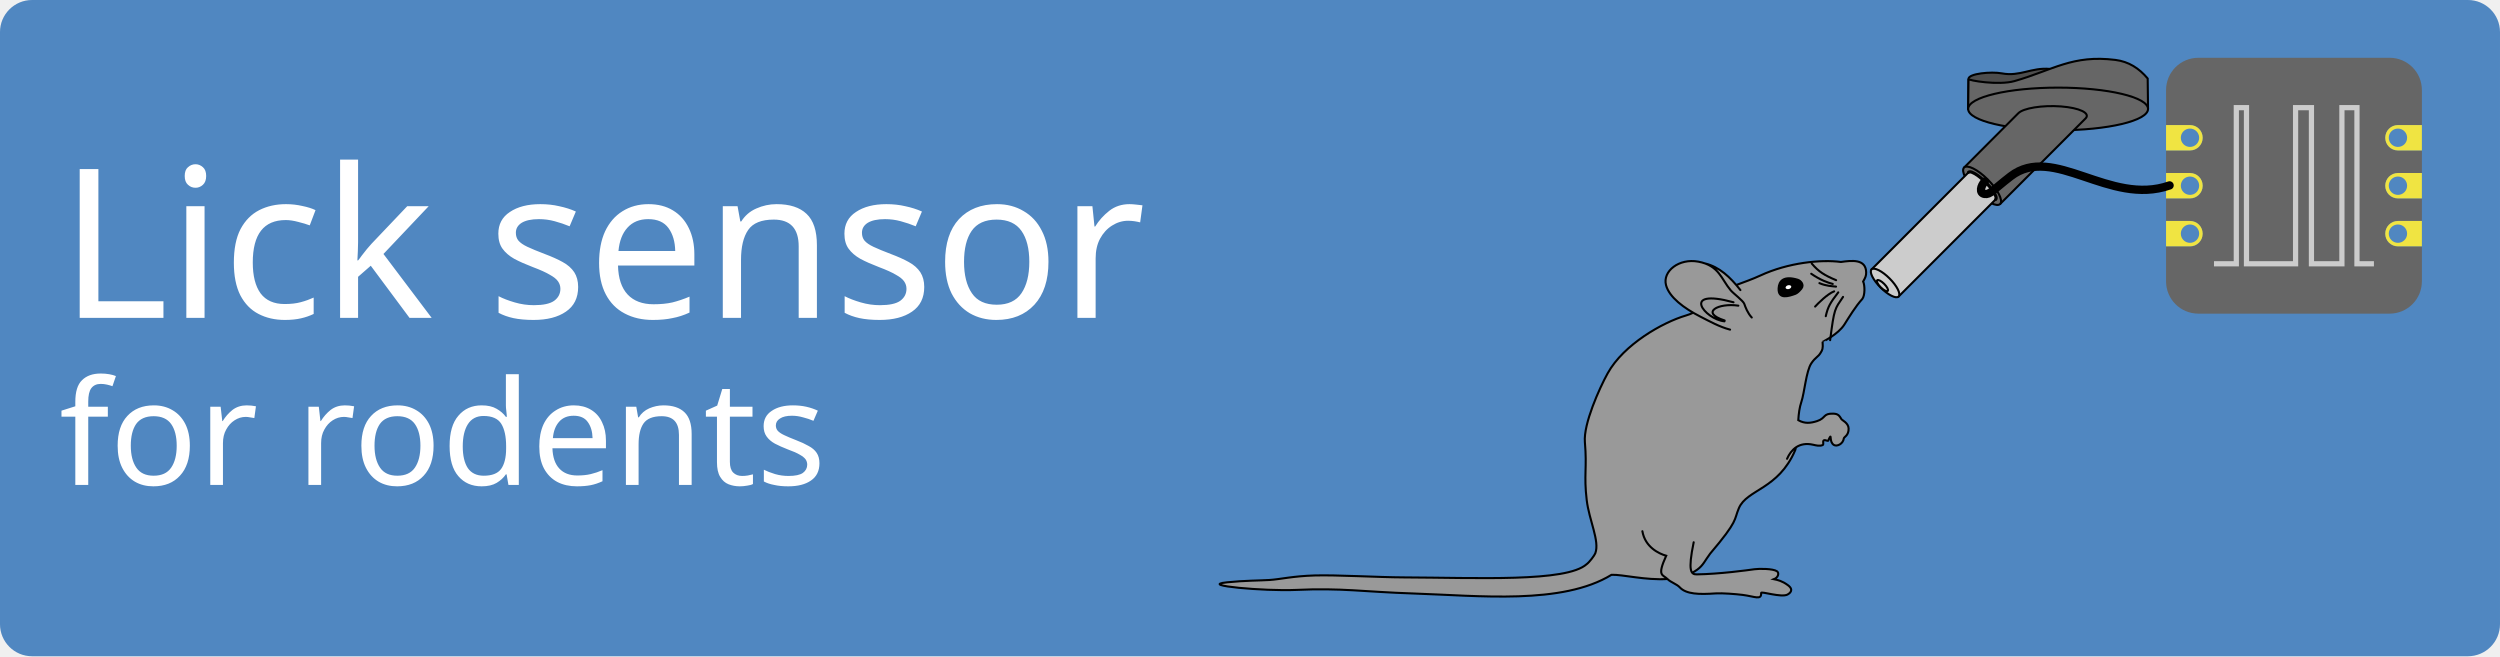
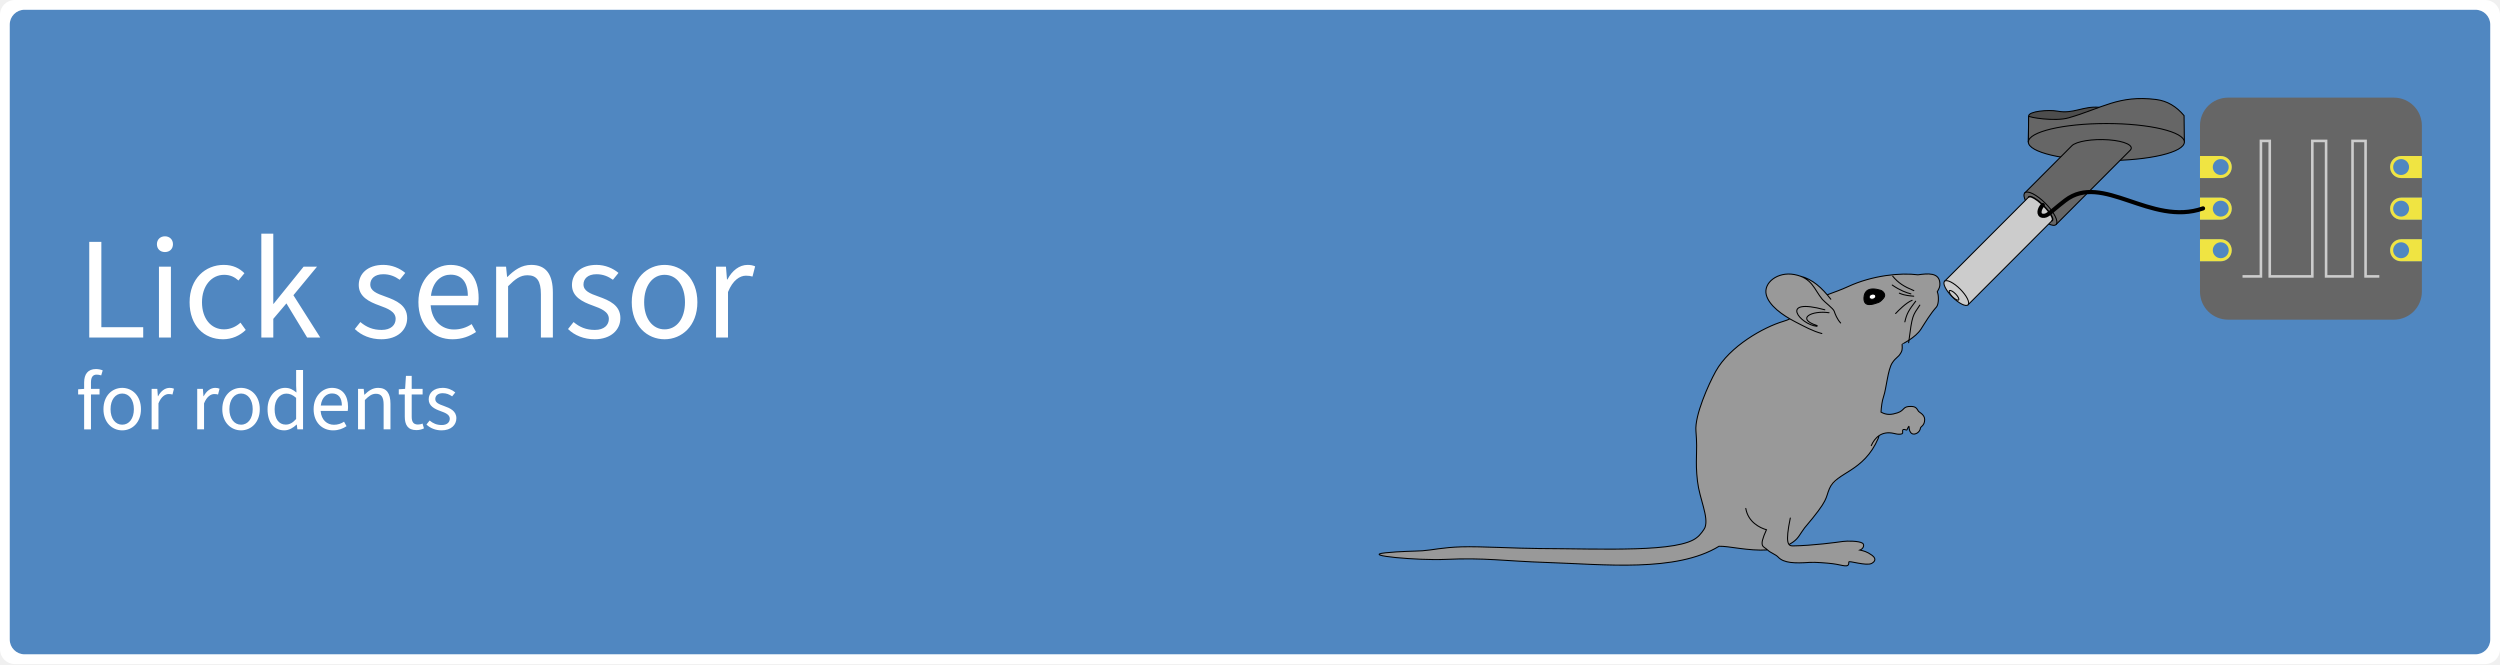
- <svg xmlns="http://www.w3.org/2000/svg" width="169.333mm" height="44.45mm" viewBox="0 0 169.333 44.45" version="1.1" id="svg1" xml:space="preserve">
+ <svg xmlns="http://www.w3.org/2000/svg" width="338.667mm" height="89.958mm" viewBox="0 0 338.667 89.958" version="1.1" id="svg1" xml:space="preserve">
  <defs id="defs1" />
-   <g id="layer1" transform="translate(-29.52345,-22.77406)">
-     <rect style="fill:#5087c1;stroke:none;stroke-width:0.141;stroke-linecap:square" id="rect1" width="169.333" height="44.45" x="29.523" y="22.774" rx="2.173" ry="2.173" />
-     <g id="g189" transform="translate(0,0.8005538)">
-       <text xml:space="preserve" style="font-style:normal;font-variant:normal;font-weight:normal;font-stretch:normal;font-size:14.111px;line-height:1.05;font-family:'Source Sans 3';-inkscape-font-specification:'Source Sans 3, ';text-decoration-color:#000000;letter-spacing:0px;word-spacing:0px;fill:#ffffff;stroke-width:0.265;stroke-linecap:square;stroke-linejoin:round;-inkscape-stroke:none;stop-color:#000000" x="33.545" y="43.503" id="text1">
-         <tspan id="tspan1" style="font-style:normal;font-variant:normal;font-weight:normal;font-stretch:normal;font-size:14.111px;font-family:'Source Sans 3';-inkscape-font-specification:'Source Sans 3, ';fill:#ffffff;stroke-width:0.265" x="33.545" y="43.503">Lick sensor</tspan>
-       </text>
-       <text xml:space="preserve" style="font-style:normal;font-variant:normal;font-weight:normal;font-stretch:normal;font-size:9.878px;line-height:1.05;font-family:'Source Sans 3';-inkscape-font-specification:'Source Sans 3, ';text-decoration-color:#000000;letter-spacing:0px;word-spacing:0px;fill:#ffffff;stroke-width:0.265;stroke-linecap:square;stroke-linejoin:round;-inkscape-stroke:none;stop-color:#000000" x="33.545" y="54.823" id="text68">
-         <tspan id="tspan68" style="font-style:normal;font-variant:normal;font-weight:normal;font-stretch:normal;font-size:9.878px;font-family:'Source Sans 3';-inkscape-font-specification:'Source Sans 3, ';fill:#ffffff;stroke-width:0.265" x="33.545" y="54.823">for rodents</tspan>
-       </text>
+   <g id="layer1" transform="translate(95.67451,89.90422)">
+     <rect style="fill:#ffffff;stroke:none;stroke-width:0.141;stroke-linecap:square" id="rect3" width="338.667" height="89.958" x="-95.675" y="-89.904" rx="2" ry="2" />
+     <rect style="fill:#5087c1;stroke:none;stroke-width:0.141;stroke-linecap:square" id="rect2" width="336.021" height="87.312" x="-94.352" y="-88.581" rx="2" ry="2" />
+     <path d="m -83.584,-44.181 h 7.31 v -1.403 h -5.67 v -11.557 h -1.64 z m 9.443,0 h 1.62 v -9.601 h -1.62 z m 0.81,-11.577 c 0.632,0 1.087,-0.415 1.087,-1.067 0,-0.632 -0.454,-1.067 -1.087,-1.067 -0.632,0 -1.087,0.435 -1.087,1.067 0,0.652 0.454,1.067 1.087,1.067 z m 7.863,11.814 c 1.225,0 2.292,-0.494 3.082,-1.264 l -0.711,-0.988 c -0.573,0.533 -1.363,0.909 -2.232,0.909 -1.778,0 -2.983,-1.482 -2.983,-3.675 0,-2.213 1.284,-3.714 3.003,-3.714 0.83,0 1.442,0.316 1.936,0.77 l 0.81,-0.988 c -0.652,-0.652 -1.541,-1.126 -2.805,-1.126 -2.469,0 -4.623,1.837 -4.623,5.057 0,3.181 1.956,5.018 4.524,5.018 z m 5.196,-0.237 h 1.62 v -2.529 l 1.778,-2.094 2.805,4.623 h 1.778 l -3.635,-5.729 3.2,-3.872 h -1.818 l -4.07,5.038 h -0.04 v -9.502 h -1.62 z m 16.239,0.237 c 2.272,0 3.516,-1.304 3.516,-2.865 0,-1.738 -1.462,-2.39 -2.963,-2.924 -1.185,-0.415 -2.035,-0.77 -2.035,-1.64 0,-0.731 0.553,-1.383 1.758,-1.383 0.869,0 1.561,0.277 2.232,0.751 l 0.751,-0.929 c -0.751,-0.632 -1.798,-1.087 -2.983,-1.087 -2.094,0 -3.319,1.185 -3.319,2.726 0,1.58 1.383,2.272 2.825,2.786 1.087,0.395 2.173,0.81 2.173,1.798 0,0.83 -0.632,1.501 -1.897,1.501 -1.185,0 -2.055,-0.375 -2.884,-1.067 l -0.751,0.948 c 0.889,0.869 2.173,1.383 3.576,1.383 z m 9.404,-8.752 c 1.482,0 2.331,1.008 2.331,2.865 h -4.998 c 0.257,-2.055 1.482,-2.865 2.667,-2.865 z m 0.257,8.752 c 1.304,0 2.331,-0.415 3.181,-0.988 l -0.593,-1.067 c -0.672,0.454 -1.482,0.731 -2.39,0.731 -1.62,0 -3.003,-1.126 -3.161,-3.279 h 6.421 c 0.059,-0.316 0.079,-0.632 0.079,-0.968 0,-2.726 -1.343,-4.504 -3.813,-4.504 -2.213,0 -4.346,1.916 -4.346,5.038 0,3.181 2.035,5.038 4.623,5.038 z m 5.907,-0.237 h 1.62 v -6.954 c 0.968,-0.968 1.64,-1.482 2.627,-1.482 1.264,0 1.818,0.77 1.818,2.568 v 5.867 h 1.62 v -6.085 c 0,-2.45 -0.909,-3.754 -2.924,-3.754 -1.324,0 -2.311,0.711 -3.22,1.62 h -0.059 l -0.138,-1.383 h -1.343 z m 13.315,0.237 c 2.272,0 3.516,-1.304 3.516,-2.865 0,-1.738 -1.462,-2.39 -2.963,-2.924 -1.185,-0.415 -2.035,-0.77 -2.035,-1.64 0,-0.731 0.553,-1.383 1.758,-1.383 0.869,0 1.561,0.277 2.232,0.751 l 0.751,-0.929 c -0.751,-0.632 -1.798,-1.087 -2.983,-1.087 -2.094,0 -3.319,1.185 -3.319,2.726 0,1.58 1.383,2.272 2.825,2.786 1.087,0.395 2.173,0.81 2.173,1.798 0,0.83 -0.632,1.501 -1.897,1.501 -1.185,0 -2.055,-0.375 -2.884,-1.067 l -0.751,0.948 c 0.889,0.869 2.173,1.383 3.576,1.383 z m 9.502,0 c 2.351,0 4.445,-1.837 4.445,-5.018 0,-3.22 -2.094,-5.057 -4.445,-5.057 -2.351,0 -4.445,1.837 -4.445,5.057 0,3.181 2.094,5.018 4.445,5.018 z m 0,-1.343 c -1.64,0 -2.766,-1.482 -2.766,-3.675 0,-2.213 1.126,-3.714 2.766,-3.714 1.659,0 2.766,1.501 2.766,3.714 0,2.193 -1.106,3.675 -2.766,3.675 z m 6.974,1.106 h 1.62 v -6.164 c 0.652,-1.62 1.62,-2.213 2.43,-2.213 0.395,0 0.593,0.04 0.889,0.119 l 0.356,-1.383 c -0.316,-0.138 -0.612,-0.198 -1.027,-0.198 -1.106,0 -2.094,0.77 -2.726,1.976 H 2.807 L 2.669,-53.782 H 1.326 Z" id="text1" style="font-size:19.756px;line-height:1.05;font-family:'Source Sans 3';-inkscape-font-specification:'Source Sans 3, ';letter-spacing:0px;word-spacing:0px;fill:#ffffff;stroke-width:0.265;stroke-linecap:square;stroke-linejoin:round" aria-label="Lick sensor" />
+     <path d="m -84.278,-31.739 h 0.926 v -4.73 h 1.163 v -0.756 h -1.163 v -0.869 c 0,-0.7 0.248,-1.061 0.768,-1.061 0.203,0 0.395,0.034 0.621,0.102 l 0.203,-0.677 c -0.237,-0.102 -0.576,-0.181 -0.914,-0.181 -1.095,0 -1.603,0.7 -1.603,1.818 v 0.869 l -0.813,0.056 v 0.7 h 0.813 z m 5.159,0.135 c 1.343,0 2.54,-1.05 2.54,-2.867 0,-1.84 -1.197,-2.89 -2.54,-2.89 -1.343,0 -2.54,1.05 -2.54,2.89 0,1.818 1.197,2.867 2.54,2.867 z m 0,-0.768 c -0.937,0 -1.58,-0.847 -1.58,-2.1 0,-1.264 0.643,-2.122 1.58,-2.122 0.948,0 1.58,0.858 1.58,2.122 0,1.253 -0.632,2.1 -1.58,2.1 z m 3.985,0.632 h 0.926 v -3.522 c 0.373,-0.926 0.926,-1.264 1.389,-1.264 0.226,0 0.339,0.023 0.508,0.068 l 0.203,-0.79 c -0.181,-0.079 -0.35,-0.113 -0.587,-0.113 -0.632,0 -1.197,0.44 -1.558,1.129 h -0.034 l -0.079,-0.993 h -0.768 z m 6.175,0 h 0.926 v -3.522 c 0.373,-0.926 0.926,-1.264 1.389,-1.264 0.226,0 0.339,0.023 0.508,0.068 l 0.203,-0.79 c -0.181,-0.079 -0.35,-0.113 -0.587,-0.113 -0.632,0 -1.197,0.44 -1.558,1.129 h -0.034 l -0.079,-0.993 h -0.768 z m 5.938,0.135 c 1.343,0 2.54,-1.05 2.54,-2.867 0,-1.84 -1.197,-2.89 -2.54,-2.89 -1.343,0 -2.54,1.05 -2.54,2.89 0,1.818 1.197,2.867 2.54,2.867 z m 0,-0.768 c -0.937,0 -1.58,-0.847 -1.58,-2.1 0,-1.264 0.643,-2.122 1.58,-2.122 0.948,0 1.58,0.858 1.58,2.122 0,1.253 -0.632,2.1 -1.58,2.1 z m 5.859,0.768 c 0.643,0 1.23,-0.361 1.659,-0.779 h 0.034 l 0.079,0.643 h 0.768 v -8.038 h -0.937 v 2.111 l 0.045,0.937 c -0.485,-0.395 -0.903,-0.632 -1.535,-0.632 -1.253,0 -2.382,1.106 -2.382,2.89 0,1.829 0.892,2.867 2.269,2.867 z m 0.203,-0.779 c -0.96,0 -1.513,-0.79 -1.513,-2.1 0,-1.253 0.7,-2.1 1.58,-2.1 0.452,0 0.869,0.158 1.332,0.576 v 2.867 c -0.452,0.508 -0.892,0.756 -1.4,0.756 z m 6.265,-4.222 c 0.847,0 1.332,0.576 1.332,1.637 h -2.856 c 0.147,-1.174 0.847,-1.637 1.524,-1.637 z m 0.147,5.001 c 0.745,0 1.332,-0.237 1.818,-0.564 l -0.339,-0.61 c -0.384,0.26 -0.847,0.418 -1.366,0.418 -0.926,0 -1.716,-0.643 -1.806,-1.874 h 3.669 c 0.034,-0.181 0.045,-0.361 0.045,-0.553 0,-1.558 -0.768,-2.574 -2.179,-2.574 -1.264,0 -2.484,1.095 -2.484,2.879 0,1.818 1.163,2.879 2.642,2.879 z m 3.375,-0.135 h 0.926 v -3.974 c 0.553,-0.553 0.937,-0.847 1.501,-0.847 0.722,0 1.039,0.44 1.039,1.468 v 3.353 h 0.926 v -3.477 c 0,-1.4 -0.519,-2.145 -1.671,-2.145 -0.756,0 -1.321,0.406 -1.84,0.926 h -0.034 l -0.079,-0.79 h -0.768 z m 7.902,0.102 c 0.373,0 0.734,-0.09 1.027,-0.237 l -0.192,-0.655 c -0.214,0.102 -0.429,0.135 -0.621,0.135 -0.632,0 -0.847,-0.384 -0.847,-1.05 v -3.025 h 1.479 v -0.756 h -1.479 v -1.761 h -0.779 l -0.113,1.761 -0.858,0.056 v 0.7 h 0.813 v 3.003 c 0,1.095 0.395,1.829 1.569,1.829 z m 3.409,0.034 c 1.298,0 2.009,-0.745 2.009,-1.637 0,-0.993 -0.835,-1.366 -1.693,-1.671 -0.677,-0.237 -1.163,-0.44 -1.163,-0.937 0,-0.418 0.316,-0.79 1.005,-0.79 0.497,0 0.892,0.158 1.276,0.429 l 0.429,-0.531 c -0.429,-0.361 -1.027,-0.621 -1.705,-0.621 -1.197,0 -1.897,0.677 -1.897,1.558 0,0.903 0.79,1.298 1.614,1.592 0.621,0.226 1.242,0.463 1.242,1.027 0,0.474 -0.361,0.858 -1.084,0.858 -0.677,0 -1.174,-0.214 -1.648,-0.61 l -0.429,0.542 c 0.508,0.497 1.242,0.79 2.043,0.79 z" id="text68" style="font-size:11.289px;line-height:1.05;font-family:'Source Sans 3';-inkscape-font-specification:'Source Sans 3, ';letter-spacing:0px;word-spacing:0px;fill:#ffffff;stroke-width:0.265;stroke-linecap:square;stroke-linejoin:round" aria-label="for rodents" />
+     <g id="g2" transform="matrix(1.734655,0,0,1.735464,-103.36,-122.9933)" style="stroke-width:0.576">
+       <path id="path4345" style="display:inline;fill:#4d4d4d;fill-opacity:1;stroke:#000000;stroke-width:0.081;stroke-linecap:round;stroke-linejoin:miter;stroke-miterlimit:4;stroke-dasharray:none;stroke-dashoffset:0;stroke-opacity:1;stop-color:#000000" d="m 162.833,30.154 0.024,-2.036 c 0,-0.366 1.55,-0.507 2.256,-0.374 1.239,0.233 2.003,-0.413 3.253,-0.302" />
+       <path id="path4320" style="display:inline;vector-effect:none;fill:#666666;fill-opacity:1;stroke:#000000;stroke-width:0.081;stroke-linecap:round;stroke-linejoin:miter;stroke-miterlimit:4;stroke-dasharray:none;stroke-dashoffset:0;stroke-opacity:1;-inkscape-stroke:none;stop-color:#000000" d="m 162.833,30.154 0.024,-2.036 c -0.03,0.111 2.05,0.452 3.114,0.149 2.621,-0.75 3.922,-1.798 6.836,-1.434 0.903,0.115 1.598,0.56 2.186,1.258 l 0.024,2.063" />
+       <ellipse style="display:inline;fill:#666666;fill-opacity:1;fill-rule:evenodd;stroke:#000000;stroke-width:0.081;stroke-linecap:round;stroke-linejoin:miter;stroke-miterlimit:4;stroke-dasharray:none;stroke-dashoffset:0;stroke-opacity:1;stop-color:#000000" id="ellipse4329" cx="-168.925" cy="-30.154" rx="6.092" ry="1.445" transform="scale(-1)" />
+       <path style="display:inline;fill:#666666;fill-rule:evenodd;stroke:#000000;stroke-width:0.081;stroke-linecap:round;stop-color:#000000" d="m 162.551,34.129 3.674,-3.68 c 0.338,-0.352 1.634,-0.56 2.894,-0.466 1.261,0.094 2.009,0.456 1.671,0.807 l -5.786,5.795" id="path1034" />
+       <path style="display:inline;fill:#666666;fill-rule:evenodd;stroke:#000000;stroke-width:0.081;stroke-linecap:round;stop-color:#000000" d="m 162.551,34.129 a 1.736,0.571 45.379 0 1 1.611,0.805 1.736,0.571 45.379 0 1 0.842,1.651 1.736,0.571 45.379 0 1 -1.611,-0.805 1.736,0.571 45.379 0 1 -0.842,-1.651 z" id="path1036" />
+       <path id="path8662" style="display:inline;vector-effect:none;fill:#cccccc;fill-rule:evenodd;stroke:none;stroke-width:0.072;stroke-linecap:round;stop-color:#000000" d="m 156.9,42.246 c -0.507,-0.506 -0.78,-1.054 -0.611,-1.223 l 6.574,-6.58 c 0.085,-0.085 0.338,0.012 0.664,0.253 0.326,0.241 0.676,0.591 0.917,0.917 0.241,0.326 0.338,0.579 0.253,0.664 l -6.576,6.581 c -0.168,0.168 -0.716,-0.105 -1.223,-0.612 z" />
+       <path style="display:inline;fill:#ffffff;fill-rule:evenodd;stroke:#000000;stroke-width:0.081;stroke-linecap:round;stop-color:#000000" d="m 156.289,41.023 6.574,-6.58" id="path1052" />
+       <path style="display:inline;fill:#ffffff;fill-rule:evenodd;stroke:#000000;stroke-width:0.081;stroke-linecap:round;stop-color:#000000" d="m 164.698,36.277 -6.576,6.581" id="path1050" />
+       <path style="display:inline;vector-effect:none;fill:none;fill-opacity:1;fill-rule:evenodd;stroke:#000000;stroke-width:0.124;stroke-linecap:round;stroke-linejoin:miter;stroke-miterlimit:4;stroke-dasharray:none;stroke-dashoffset:0;stroke-opacity:1;-inkscape-stroke:none;stop-color:#000000" id="path2610" d="m -90.771,142.087 a 0.335,1.297 0 0 1 -0.291,-0.648 0.335,1.297 0 0 1 0,-1.297 0.335,1.297 0 0 1 0.291,-0.648" transform="matrix(-0.7072881,0.7069254,0.7072881,0.7069254,0,0)" />
+       <path style="display:inline;fill:#cccccc;fill-rule:evenodd;stroke:#000000;stroke-width:0.081;stroke-linecap:round;stop-color:#000000" d="m 156.289,41.023 a 1.297,0.432 45.059 0 1 1.222,0.612 1.297,0.432 45.059 0 1 0.611,1.224 1.297,0.432 45.059 0 1 -1.222,-0.612 1.297,0.432 45.059 0 1 -0.611,-1.224 z" id="path1038" />
+       <ellipse style="display:inline;fill:#cccccc;fill-opacity:1;fill-rule:evenodd;stroke:#000000;stroke-width:0.081;stroke-linecap:round;stroke-linejoin:miter;stroke-miterlimit:4;stroke-dasharray:none;stroke-dashoffset:0;stroke-opacity:1;stop-color:#000000" id="ellipse1040" cx="-140.885" cy="81.37" rx="0.509" ry="0.165" transform="matrix(-0.7065223,-0.7076908,0.7065223,-0.7076908,0,0)" />
+       <path id="path3825" style="font-variation-settings:normal;display:inline;fill:#999999;fill-opacity:1;stroke:none;stroke-width:0.081;stroke-linecap:round;stroke-linejoin:miter;stroke-miterlimit:4;stroke-dasharray:none;stroke-dashoffset:0;stroke-opacity:1;stop-color:#000000" d="m 154.932,40.451 c 0.522,-0.006 0.978,0.137 0.993,0.765 0.005,0.236 -0.047,0.347 -0.204,0.626 0.119,0.263 0.131,0.942 -0.059,1.184 -0.457,0.502 -0.868,1.187 -1.216,1.734 -0.425,0.669 -1.472,1.164 -1.472,1.17 0.037,0.491 -0.025,0.551 -0.122,0.72 -0.187,0.323 -0.352,0.301 -0.642,0.735 -0.352,0.526 -0.463,1.99 -0.673,2.608 -0.128,0.375 -0.18,0.805 -0.21,1.241 0.444,0.252 0.834,0.203 1.268,0.064 0.616,-0.198 0.393,-0.527 1.094,-0.506 0.346,0.01 0.417,0.133 0.573,0.389 0.031,0.05 0.466,0.244 0.475,0.618 0.012,0.477 -0.313,0.57 -0.326,0.669 -0.048,0.382 -0.468,0.566 -0.667,0.448 -0.325,-0.193 -0.158,-0.734 -0.282,-0.521 -0.131,0.226 -0.076,0.269 -0.175,0.233 -0.444,-0.164 -0.186,0.231 -0.304,0.288 -0.195,0.095 -0.441,0.029 -0.654,-0.019 -0.487,-0.11 -0.867,-0.02 -1.158,0.177 -8e-5,6e-5 9e-5,4.6e-4 0,5.2e-4 -0.016,0.069 -0.034,0.136 -0.055,0.198 -0.811,1.89 -2.108,2.423 -2.993,3.033 l -0.757,0.761 c -0.023,0.042 -0.045,0.086 -0.064,0.132 -0.346,0.808 -0.011,0.803 -1.944,3.075 -0.353,0.469 -0.464,0.79 -0.871,1.084 -0.11,0.079 -0.225,0.149 -0.344,0.212 0.074,0.091 0.18,0.111 0.3,0.11 1.571,-0.024 3.432,-0.28 3.918,-0.349 0.307,-0.044 1.251,-0.048 1.522,0.136 0.17,0.115 0.084,0.432 -0.203,0.538 0.278,0.059 0.552,0.118 0.943,0.404 0.456,0.334 0.099,0.572 -0.024,0.637 -0.422,0.222 -1.797,-0.241 -1.788,-0.109 0.036,0.516 -0.438,0.236 -1.249,0.133 -0.435,-0.055 -1.391,-0.132 -1.824,-0.102 -1.121,0.078 -2.003,0.062 -2.445,-0.419 -0.189,-0.206 -0.622,-0.35 -0.815,-0.545 -0.004,-0.004 -0.007,-0.007 -0.011,-0.011 l -5.2e-4,5.2e-4 c -1.481,0.098 -3.054,-0.314 -3.791,-0.285 -3.355,2.052 -8.985,1.411 -13.404,1.268 -3.453,-0.112 -4.821,-0.388 -7.989,-0.242 -2.045,0.095 -6.674,-0.305 -4.651,-0.516 1.188,-0.124 2.237,-0.116 2.886,-0.158 0.724,-0.047 1.567,-0.262 3.051,-0.306 1.484,-0.044 4.295,0.125 6.039,0.131 4.982,0.019 11.001,0.332 12.375,-0.889 0.197,-0.139 0.541,-0.604 0.594,-0.746 0.307,-0.825 -0.42,-2.223 -0.583,-3.607 -0.202,-1.713 0.03,-2.146 -0.123,-3.922 -0.106,-1.228 0.991,-3.665 1.542,-4.66 1.09,-1.968 3.739,-3.454 5.295,-3.914 0.202,-0.06 0.366,-0.124 0.5,-0.191 -0.901,-0.522 -1.654,-1.165 -1.84,-1.863 -0.253,-0.948 0.886,-1.839 2.184,-1.596 0.169,0.032 0.319,0.072 0.455,0.121 0.842,0.206 1.505,0.745 2.116,1.461 0.546,-0.204 1.1,-0.394 1.63,-0.641 1.895,-0.88 4.124,-1.099 5.461,-0.92 0.229,-0.032 0.48,-0.065 0.717,-0.068 z" />
+       <path id="path3452" style="font-variation-settings:normal;display:inline;fill:none;fill-opacity:1;stroke:#000000;stroke-width:0.081;stroke-linecap:round;stroke-linejoin:miter;stroke-miterlimit:4;stroke-dasharray:none;stroke-dashoffset:0;stroke-opacity:1;stop-color:#000000" d="m 140.767,58.755 c 0.183,1.071 1.108,1.519 1.612,1.662 -0.643,1.42 -0.233,1.252 0.098,1.587 0.192,0.196 0.625,0.34 0.815,0.545 0.442,0.481 1.324,0.496 2.445,0.418 0.432,-0.03 1.388,0.047 1.824,0.102 0.811,0.103 1.285,0.382 1.249,-0.133 -0.009,-0.132 1.367,0.331 1.788,0.109 0.123,-0.065 0.48,-0.302 0.024,-0.636 -0.391,-0.286 -0.665,-0.345 -0.942,-0.404 0.287,-0.107 0.373,-0.423 0.203,-0.538 -0.271,-0.184 -1.215,-0.18 -1.522,-0.137 -0.486,0.069 -2.347,0.325 -3.918,0.349 -0.379,0.006 -0.608,-0.207 -0.201,-2.175 m 6.324,-5.654 c 0.275,-0.627 0.815,-1.167 1.763,-0.953 0.213,0.048 0.46,0.114 0.655,0.019 0.118,-0.058 -0.141,-0.453 0.303,-0.289 0.098,0.036 0.044,-0.007 0.175,-0.233 0.124,-0.213 -0.043,0.328 0.282,0.521 0.199,0.119 0.619,-0.066 0.667,-0.448 0.013,-0.099 0.337,-0.191 0.325,-0.669 -0.009,-0.374 -0.445,-0.567 -0.475,-0.617 -0.156,-0.255 -0.227,-0.379 -0.573,-0.389 -0.701,-0.021 -0.478,0.308 -1.094,0.506 -0.433,0.139 -0.825,0.188 -1.268,-0.064 0.029,-0.436 0.082,-0.866 0.21,-1.241 0.211,-0.618 0.322,-2.082 0.673,-2.608 0.29,-0.434 0.455,-0.411 0.642,-0.734 0.098,-0.169 0.16,-0.229 0.123,-0.721 -4.2e-4,-0.005 1.046,-0.5 1.472,-1.17 0.348,-0.548 0.759,-1.233 1.216,-1.735 0.19,-0.242 0.179,-0.921 0.059,-1.184 0.157,-0.279 0.209,-0.39 0.204,-0.626 -0.021,-0.914 -0.977,-0.8 -1.71,-0.697 -1.337,-0.179 -3.566,0.04 -5.461,0.92 -0.531,0.246 -1.085,0.437 -1.63,0.641 m -2.914,1.877 c -0.135,0.067 -0.299,0.131 -0.501,0.191 -1.555,0.46 -4.204,1.946 -5.294,3.914 -0.551,0.994 -1.648,3.431 -1.542,4.659 0.153,1.775 -0.079,2.209 0.123,3.921 0.163,1.384 0.891,2.782 0.583,3.607 -0.053,0.142 -0.397,0.607 -0.594,0.746 -1.375,1.221 -7.393,0.909 -12.375,0.889 -1.744,-0.007 -4.556,-0.175 -6.04,-0.131 -1.484,0.044 -2.327,0.259 -3.051,0.306 -0.649,0.042 -1.698,0.034 -2.885,0.158 v 0 h -3e-5 c -2.024,0.211 2.605,0.611 4.651,0.516 3.167,-0.146 4.536,0.129 7.988,0.242 4.419,0.144 10.049,0.784 13.404,-1.267 0.737,-0.029 2.311,0.383 3.791,0.285 m 4.938,-19.57 c -0.691,-0.885 -1.424,-1.568 -2.397,-1.806 m 2.258,2.862 c -1.34,-0.203 -2.633,0.46 -0.927,1.004 m 0.599,-1.234 c -3.633,-0.989 -1.945,1.161 -0.611,1.291 m 0.378,0.562 c -0.716,-0.187 -1.369,-0.553 -2.03,-0.891 -1.097,-0.561 -2.088,-1.302 -2.306,-2.118 -0.253,-0.948 0.886,-1.839 2.184,-1.596 1.42,0.265 1.555,1.185 2.193,1.939 0.196,0.231 0.853,0.71 0.925,0.926 0.07,0.21 0.226,0.624 0.503,0.918 m 2.997,8.793 c -0.016,0.069 -0.034,0.136 -0.056,0.199 -1.145,2.668 -3.26,2.632 -3.814,3.926 -0.346,0.808 -0.011,0.803 -1.944,3.075 -0.353,0.469 -0.464,0.79 -0.872,1.084 -0.11,0.079 -0.225,0.15 -0.344,0.212" />
+       <path style="font-variation-settings:normal;display:inline;fill:#000000;fill-opacity:1;stroke:#000000;stroke-width:0.081;stroke-linecap:round;stroke-linejoin:miter;stroke-miterlimit:4;stroke-dasharray:none;stroke-dashoffset:0;stroke-opacity:1;stop-color:#000000" d="m 149.996,42.299 c -0.041,0.79 0.699,0.528 1.125,0.378 0.124,-0.044 0.275,-0.182 0.413,-0.354 0.214,-0.265 -0.048,-0.539 -0.245,-0.599 -0.948,-0.287 -1.267,0.082 -1.293,0.575 z" id="path42735-7" />
+       <ellipse style="font-variation-settings:normal;display:inline;fill:#ffffff;fill-opacity:1;fill-rule:evenodd;stroke:#000000;stroke-width:0.081;stroke-linecap:round;stroke-linejoin:miter;stroke-miterlimit:4;stroke-dasharray:none;stroke-dashoffset:0;stroke-opacity:1;stop-color:#000000" id="path45460-5" cx="134.266" cy="80.104" rx="0.266" ry="0.202" transform="matrix(0.9652967,-0.2611555,0.2628236,0.9648439,0,0)" />
+       <path style="font-variation-settings:normal;display:inline;vector-effect:none;fill:none;fill-opacity:1;stroke:#000000;stroke-width:0.081;stroke-linecap:round;stroke-linejoin:miter;stroke-miterlimit:4;stroke-dasharray:none;stroke-dashoffset:0;stroke-opacity:1;-inkscape-stroke:none;stop-color:#000000" d="m 153.882,42.187 c -0.24,-0.028 -0.659,-0.032 -1.123,-0.236" id="path72510-1" />
+       <path style="font-variation-settings:normal;display:inline;vector-effect:none;fill:none;fill-opacity:1;stroke:#000000;stroke-width:0.081;stroke-linecap:round;stroke-linejoin:miter;stroke-miterlimit:4;stroke-dasharray:none;stroke-dashoffset:0;stroke-opacity:1;-inkscape-stroke:none;stop-color:#000000" d="m 153.661,42.006 c -0.34,-0.089 -0.829,-0.257 -1.457,-0.69" id="path72512-8" />
+       <path style="font-variation-settings:normal;display:inline;vector-effect:none;fill:none;fill-opacity:1;stroke:#000000;stroke-width:0.081;stroke-linecap:round;stroke-linejoin:miter;stroke-miterlimit:4;stroke-dasharray:none;stroke-dashoffset:0;stroke-opacity:1;-inkscape-stroke:none;stop-color:#000000" d="m 153.756,42.508 c -0.452,0.172 -1.081,0.806 -1.288,1.031" id="path72516-9-3" />
+       <path style="font-variation-settings:normal;display:inline;vector-effect:none;fill:none;fill-opacity:1;stroke:#000000;stroke-width:0.081;stroke-linecap:round;stroke-linejoin:miter;stroke-miterlimit:4;stroke-dasharray:none;stroke-dashoffset:0;stroke-opacity:1;-inkscape-stroke:none;stop-color:#000000" d="m 154.034,42.577 c -0.535,0.699 -0.701,0.966 -0.845,1.614" id="path72518-6" />
+       <path style="font-variation-settings:normal;display:inline;vector-effect:none;fill:none;fill-opacity:1;stroke:#000000;stroke-width:0.081;stroke-linecap:round;stroke-linejoin:miter;stroke-miterlimit:4;stroke-dasharray:none;stroke-dashoffset:0;stroke-opacity:1;-inkscape-stroke:none;stop-color:#000000" d="m 154.358,42.884 c -0.563,0.846 -0.589,0.722 -0.874,2.932" id="path76116-4" />
+       <path style="font-variation-settings:normal;display:inline;vector-effect:none;fill:none;fill-opacity:1;stroke:#000000;stroke-width:0.081;stroke-linecap:round;stroke-linejoin:miter;stroke-miterlimit:4;stroke-dasharray:none;stroke-dashoffset:0;stroke-opacity:1;-inkscape-stroke:none;stop-color:#000000" d="m 153.889,41.752 c -0.77,-0.321 -1.198,-0.581 -1.651,-1.129" id="path76635-3" />
+       <path id="path37" style="fill:#666666;stroke:none;stroke-width:0.081;stroke-linecap:square" d="m 176.237,41.827 c 0,1.214 0.977,2.191 2.191,2.191 h 12.947 c 1.214,0 2.191,-0.977 2.191,-2.191 v -2.365 h -1.621 c -0.477,0 -0.861,-0.384 -0.861,-0.861 0,-0.477 0.384,-0.861 0.861,-0.861 h 1.621 v -1.526 h -1.621 c -0.477,0 -0.861,-0.384 -0.861,-0.861 0,-0.477 0.384,-0.861 0.861,-0.861 h 1.621 v -1.527 h -1.621 c -0.477,0 -0.861,-0.384 -0.861,-0.861 0,-0.477 0.384,-0.861 0.861,-0.861 h 1.621 v -2.365 c 0,-1.214 -0.977,-2.191 -2.191,-2.191 h -12.947 c -1.214,0 -2.191,0.977 -2.191,2.191 v 2.365 h 1.621 c 0.477,0 0.861,0.384 0.861,0.861 0,0.477 -0.384,0.861 -0.861,0.861 h -1.621 v 1.527 h 1.621 c 0.477,0 0.861,0.384 0.861,0.861 0,0.477 -0.384,0.861 -0.861,0.861 h -1.621 v 1.526 h 1.621 c 1.126,0 1.126,1.721 0,1.721 h -1.621 z" />
+       <path id="path39" style="fill:none;stroke:#cccccc;stroke-width:0.203;stroke-linecap:square;stroke-dasharray:none" d="m 190.14,40.641 h -0.972 v -10.575 h -1.019 v 10.575 h -2.064 v -10.575 h -1.075 v 10.575 h -3.325 v -10.575 h -0.689 v 10.575 h -1.335" />
+       <path id="path46" style="fill:#f0e442;fill-opacity:1;stroke:none;stroke-width:0.346" d="m 193.565,37.74 v 1.721 h -1.621 c -0.477,0 -0.861,-0.384 -0.861,-0.86 0,-0.477 0.384,-0.861 0.861,-0.861 z m -1.621,0.239 c -0.343,-1.74e-4 -0.622,0.278 -0.622,0.622 1.1e-4,0.343 0.278,0.621 0.622,0.621 0.343,-1.12e-4 0.621,-0.278 0.621,-0.621 1.7e-4,-0.343 -0.278,-0.622 -0.621,-0.622 z m 1.621,-3.487 v 1.721 h -1.621 c -0.477,0 -0.861,-0.384 -0.861,-0.86 0,-0.477 0.384,-0.861 0.861,-0.861 z m -1.621,0.239 c -0.343,-1.74e-4 -0.622,0.278 -0.622,0.622 1.1e-4,0.343 0.278,0.621 0.622,0.621 0.343,-1.12e-4 0.621,-0.278 0.621,-0.621 1.7e-4,-0.343 -0.278,-0.622 -0.621,-0.622 z m 1.621,-3.487 v 1.721 h -1.621 c -0.477,0 -0.861,-0.384 -0.861,-0.86 0,-0.477 0.384,-0.861 0.861,-0.861 z m -1.621,0.239 c -0.343,-1.74e-4 -0.622,0.278 -0.622,0.622 1.1e-4,0.343 0.278,0.621 0.622,0.621 0.343,-1.12e-4 0.621,-0.278 0.621,-0.621 1.7e-4,-0.343 -0.278,-0.622 -0.621,-0.622 z m -15.707,6.257 v 1.721 h 1.621 c 0.477,0 0.861,-0.384 0.861,-0.86 0,-0.477 -0.384,-0.861 -0.861,-0.861 z m 1.621,0.239 c 0.343,-1.74e-4 0.622,0.278 0.622,0.622 -1.1e-4,0.343 -0.278,0.621 -0.622,0.621 -0.343,-1.12e-4 -0.621,-0.278 -0.621,-0.621 -1.7e-4,-0.343 0.278,-0.622 0.621,-0.622 z m -1.621,-3.487 v 1.721 h 1.621 c 0.477,0 0.861,-0.384 0.861,-0.86 0,-0.477 -0.384,-0.861 -0.861,-0.861 z m 1.621,0.239 c 0.343,-1.74e-4 0.622,0.278 0.622,0.622 -1.1e-4,0.343 -0.278,0.621 -0.622,0.621 -0.343,-1.12e-4 -0.621,-0.278 -0.621,-0.621 -1.7e-4,-0.343 0.278,-0.622 0.621,-0.622 z m -1.621,-3.487 v 1.721 h 1.621 c 0.477,0 0.861,-0.384 0.861,-0.86 0,-0.477 -0.384,-0.861 -0.861,-0.861 z m 1.621,0.239 c 0.343,-1.74e-4 0.622,0.278 0.622,0.622 -1.1e-4,0.343 -0.278,0.621 -0.622,0.621 -0.343,-1.12e-4 -0.621,-0.278 -0.621,-0.621 -1.7e-4,-0.343 0.278,-0.622 0.621,-0.622 z" />
+       <path style="display:inline;fill:none;fill-opacity:1;stroke:#000000;stroke-width:0.325;stroke-linecap:round;stroke-linejoin:miter;stroke-miterlimit:4;stroke-dasharray:none;stroke-dashoffset:0;stroke-opacity:1;stop-color:#000000" d="m 163.962,35.068 c -0.273,0.281 -0.402,0.785 -0.016,0.842 0.386,0.058 0.549,-0.259 1.767,-1.196 2.901,-2.231 6.688,2.05 10.762,0.619" id="path5595" />
    </g>
-     <path id="path4345" style="display:inline;fill:#4d4d4d;fill-opacity:1;stroke:#000000;stroke-width:0.141;stroke-linecap:round;stroke-linejoin:miter;stroke-miterlimit:4;stroke-dasharray:none;stroke-dashoffset:0;stroke-opacity:1;stop-color:#000000" d="m 162.833,30.154 0.024,-2.036 c 0,-0.366 1.55,-0.507 2.256,-0.374 1.239,0.233 2.003,-0.413 3.253,-0.302" />
-     <path id="path4320" style="display:inline;vector-effect:none;fill:#666666;fill-opacity:1;stroke:#000000;stroke-width:0.141;stroke-linecap:round;stroke-linejoin:miter;stroke-miterlimit:4;stroke-dasharray:none;stroke-dashoffset:0;stroke-opacity:1;-inkscape-stroke:none;stop-color:#000000" d="m 162.833,30.154 0.024,-2.036 c -0.03,0.111 2.05,0.452 3.114,0.149 2.621,-0.75 3.922,-1.798 6.836,-1.434 0.903,0.115 1.598,0.56 2.186,1.258 l 0.024,2.063" />
-     <ellipse style="display:inline;fill:#666666;fill-opacity:1;fill-rule:evenodd;stroke:#000000;stroke-width:0.141;stroke-linecap:round;stroke-linejoin:miter;stroke-miterlimit:4;stroke-dasharray:none;stroke-dashoffset:0;stroke-opacity:1;stop-color:#000000" id="ellipse4329" cx="-168.925" cy="-30.154" rx="6.092" ry="1.445" transform="scale(-1)" />
-     <path style="display:inline;fill:#666666;fill-rule:evenodd;stroke:#000000;stroke-width:0.141;stroke-linecap:round;stop-color:#000000" d="m 162.551,34.129 3.674,-3.68 c 0.338,-0.352 1.634,-0.56 2.894,-0.466 1.261,0.094 2.009,0.456 1.671,0.807 l -5.786,5.795" id="path1034" />
-     <path style="display:inline;fill:#666666;fill-rule:evenodd;stroke:#000000;stroke-width:0.141;stroke-linecap:round;stop-color:#000000" d="m 162.551,34.129 a 1.736,0.571 45.379 0 1 1.611,0.805 1.736,0.571 45.379 0 1 0.842,1.651 1.736,0.571 45.379 0 1 -1.611,-0.805 1.736,0.571 45.379 0 1 -0.842,-1.651 z" id="path1036" />
-     <path id="path8662" style="display:inline;vector-effect:none;fill:#cccccc;fill-rule:evenodd;stroke:none;stroke-width:0.124;stroke-linecap:round;stop-color:#000000" d="m 156.9,42.246 c -0.507,-0.506 -0.78,-1.054 -0.611,-1.223 l 6.574,-6.58 c 0.085,-0.085 0.338,0.012 0.664,0.253 0.326,0.241 0.676,0.591 0.917,0.917 0.241,0.326 0.338,0.579 0.253,0.664 l -6.576,6.581 c -0.168,0.168 -0.716,-0.105 -1.223,-0.612 z" />
-     <path style="display:inline;fill:#ffffff;fill-rule:evenodd;stroke:#000000;stroke-width:0.141;stroke-linecap:round;stop-color:#000000" d="m 156.289,41.023 6.574,-6.58" id="path1052" />
-     <path style="display:inline;fill:#ffffff;fill-rule:evenodd;stroke:#000000;stroke-width:0.141;stroke-linecap:round;stop-color:#000000" d="m 164.698,36.277 -6.576,6.581" id="path1050" />
-     <path style="display:inline;vector-effect:none;fill:none;fill-opacity:1;fill-rule:evenodd;stroke:#000000;stroke-width:0.216;stroke-linecap:round;stroke-linejoin:miter;stroke-miterlimit:4;stroke-dasharray:none;stroke-dashoffset:0;stroke-opacity:1;-inkscape-stroke:none;stop-color:#000000" id="path2610" d="m -90.771,142.087 a 0.335,1.297 0 0 1 -0.291,-0.648 0.335,1.297 0 0 1 0,-1.297 0.335,1.297 0 0 1 0.291,-0.648" transform="matrix(-0.7072881,0.7069254,0.7072881,0.7069254,0,0)" />
-     <path style="display:inline;fill:#cccccc;fill-rule:evenodd;stroke:#000000;stroke-width:0.141;stroke-linecap:round;stop-color:#000000" d="m 156.289,41.023 a 1.297,0.432 45.059 0 1 1.222,0.612 1.297,0.432 45.059 0 1 0.611,1.224 1.297,0.432 45.059 0 1 -1.222,-0.612 1.297,0.432 45.059 0 1 -0.611,-1.224 z" id="path1038" />
-     <ellipse style="display:inline;fill:#cccccc;fill-opacity:1;fill-rule:evenodd;stroke:#000000;stroke-width:0.141;stroke-linecap:round;stroke-linejoin:miter;stroke-miterlimit:4;stroke-dasharray:none;stroke-dashoffset:0;stroke-opacity:1;stop-color:#000000" id="ellipse1040" cx="-140.885" cy="81.37" rx="0.509" ry="0.165" transform="matrix(-0.7065223,-0.7076908,0.7065223,-0.7076908,0,0)" />
-     <path id="path3825" style="font-variation-settings:normal;display:inline;fill:#999999;fill-opacity:1;stroke:none;stroke-width:0.141;stroke-linecap:round;stroke-linejoin:miter;stroke-miterlimit:4;stroke-dasharray:none;stroke-dashoffset:0;stroke-opacity:1;stop-color:#000000" d="m 154.932,40.451 c 0.522,-0.006 0.978,0.137 0.993,0.765 0.005,0.236 -0.047,0.347 -0.204,0.626 0.119,0.263 0.131,0.942 -0.059,1.184 -0.457,0.502 -0.868,1.187 -1.216,1.734 -0.425,0.669 -1.472,1.164 -1.472,1.17 0.037,0.491 -0.025,0.551 -0.122,0.72 -0.187,0.323 -0.352,0.301 -0.642,0.735 -0.352,0.526 -0.463,1.99 -0.673,2.608 -0.128,0.375 -0.18,0.805 -0.21,1.241 0.444,0.252 0.834,0.203 1.268,0.064 0.616,-0.198 0.393,-0.527 1.094,-0.506 0.346,0.01 0.417,0.133 0.573,0.389 0.031,0.05 0.466,0.244 0.475,0.618 0.012,0.477 -0.313,0.57 -0.326,0.669 -0.048,0.382 -0.468,0.566 -0.667,0.448 -0.325,-0.193 -0.158,-0.734 -0.282,-0.521 -0.131,0.226 -0.076,0.269 -0.175,0.233 -0.444,-0.164 -0.186,0.231 -0.304,0.288 -0.195,0.095 -0.441,0.029 -0.654,-0.019 -0.487,-0.11 -0.867,-0.02 -1.158,0.177 -8e-5,6e-5 9e-5,4.6e-4 0,5.2e-4 -0.016,0.069 -0.034,0.136 -0.055,0.198 -0.811,1.89 -2.108,2.423 -2.993,3.033 l -0.757,0.761 c -0.023,0.042 -0.045,0.086 -0.064,0.132 -0.346,0.808 -0.011,0.803 -1.944,3.075 -0.353,0.469 -0.464,0.79 -0.871,1.084 -0.11,0.079 -0.225,0.149 -0.344,0.212 0.074,0.091 0.18,0.111 0.3,0.11 1.571,-0.024 3.432,-0.28 3.918,-0.349 0.307,-0.044 1.251,-0.048 1.522,0.136 0.17,0.115 0.084,0.432 -0.203,0.538 0.278,0.059 0.552,0.118 0.943,0.404 0.456,0.334 0.099,0.572 -0.024,0.637 -0.422,0.222 -1.797,-0.241 -1.788,-0.109 0.036,0.516 -0.438,0.236 -1.249,0.133 -0.435,-0.055 -1.391,-0.132 -1.824,-0.102 -1.121,0.078 -2.003,0.062 -2.445,-0.419 -0.189,-0.206 -0.622,-0.35 -0.815,-0.545 -0.004,-0.004 -0.007,-0.007 -0.011,-0.011 l -5.2e-4,5.2e-4 c -1.481,0.098 -3.054,-0.314 -3.791,-0.285 -3.355,2.052 -8.985,1.411 -13.404,1.268 -3.453,-0.112 -4.821,-0.388 -7.989,-0.242 -2.045,0.095 -6.674,-0.305 -4.651,-0.516 1.188,-0.124 2.237,-0.116 2.886,-0.158 0.724,-0.047 1.567,-0.262 3.051,-0.306 1.484,-0.044 4.295,0.125 6.039,0.131 4.982,0.019 11.001,0.332 12.375,-0.889 0.197,-0.139 0.541,-0.604 0.594,-0.746 0.307,-0.825 -0.42,-2.223 -0.583,-3.607 -0.202,-1.713 0.03,-2.146 -0.123,-3.922 -0.106,-1.228 0.991,-3.665 1.542,-4.66 1.09,-1.968 3.739,-3.454 5.295,-3.914 0.202,-0.06 0.366,-0.124 0.5,-0.191 -0.901,-0.522 -1.654,-1.165 -1.84,-1.863 -0.253,-0.948 0.886,-1.839 2.184,-1.596 0.169,0.032 0.319,0.072 0.455,0.121 0.842,0.206 1.505,0.745 2.116,1.461 0.546,-0.204 1.1,-0.394 1.63,-0.641 1.895,-0.88 4.124,-1.099 5.461,-0.92 0.229,-0.032 0.48,-0.065 0.717,-0.068 z" />
-     <path id="path3452" style="font-variation-settings:normal;display:inline;fill:none;fill-opacity:1;stroke:#000000;stroke-width:0.141;stroke-linecap:round;stroke-linejoin:miter;stroke-miterlimit:4;stroke-dasharray:none;stroke-dashoffset:0;stroke-opacity:1;stop-color:#000000" d="m 140.767,58.755 c 0.183,1.071 1.108,1.519 1.612,1.662 -0.643,1.42 -0.233,1.252 0.098,1.587 0.192,0.196 0.625,0.34 0.815,0.545 0.442,0.481 1.324,0.496 2.445,0.418 0.432,-0.03 1.388,0.047 1.824,0.102 0.811,0.103 1.285,0.382 1.249,-0.133 -0.009,-0.132 1.367,0.331 1.788,0.109 0.123,-0.065 0.48,-0.302 0.024,-0.636 -0.391,-0.286 -0.665,-0.345 -0.942,-0.404 0.287,-0.107 0.373,-0.423 0.203,-0.538 -0.271,-0.184 -1.215,-0.18 -1.522,-0.137 -0.486,0.069 -2.347,0.325 -3.918,0.349 -0.379,0.006 -0.608,-0.207 -0.201,-2.175 m 6.324,-5.654 c 0.275,-0.627 0.815,-1.167 1.763,-0.953 0.213,0.048 0.46,0.114 0.655,0.019 0.118,-0.058 -0.141,-0.453 0.303,-0.289 0.098,0.036 0.044,-0.007 0.175,-0.233 0.124,-0.213 -0.043,0.328 0.282,0.521 0.199,0.119 0.619,-0.066 0.667,-0.448 0.013,-0.099 0.337,-0.191 0.325,-0.669 -0.009,-0.374 -0.445,-0.567 -0.475,-0.617 -0.156,-0.255 -0.227,-0.379 -0.573,-0.389 -0.701,-0.021 -0.478,0.308 -1.094,0.506 -0.433,0.139 -0.825,0.188 -1.268,-0.064 0.029,-0.436 0.082,-0.866 0.21,-1.241 0.211,-0.618 0.322,-2.082 0.673,-2.608 0.29,-0.434 0.455,-0.411 0.642,-0.734 0.098,-0.169 0.16,-0.229 0.123,-0.721 -4.2e-4,-0.005 1.046,-0.5 1.472,-1.17 0.348,-0.548 0.759,-1.233 1.216,-1.735 0.19,-0.242 0.179,-0.921 0.059,-1.184 0.157,-0.279 0.209,-0.39 0.204,-0.626 -0.021,-0.914 -0.977,-0.8 -1.71,-0.697 -1.337,-0.179 -3.566,0.04 -5.461,0.92 -0.531,0.246 -1.085,0.437 -1.63,0.641 m -2.914,1.877 c -0.135,0.067 -0.299,0.131 -0.501,0.191 -1.555,0.46 -4.204,1.946 -5.294,3.914 -0.551,0.994 -1.648,3.431 -1.542,4.659 0.153,1.775 -0.079,2.209 0.123,3.921 0.163,1.384 0.891,2.782 0.583,3.607 -0.053,0.142 -0.397,0.607 -0.594,0.746 -1.375,1.221 -7.393,0.909 -12.375,0.889 -1.744,-0.007 -4.556,-0.175 -6.04,-0.131 -1.484,0.044 -2.327,0.259 -3.051,0.306 -0.649,0.042 -1.698,0.034 -2.885,0.158 v 0 h -3e-5 c -2.024,0.211 2.605,0.611 4.651,0.516 3.167,-0.146 4.536,0.129 7.988,0.242 4.419,0.144 10.049,0.784 13.404,-1.267 0.737,-0.029 2.311,0.383 3.791,0.285 m 4.938,-19.57 c -0.691,-0.885 -1.424,-1.568 -2.397,-1.806 m 2.258,2.862 c -1.34,-0.203 -2.633,0.46 -0.927,1.004 m 0.599,-1.234 c -3.633,-0.989 -1.945,1.161 -0.611,1.291 m 0.378,0.562 c -0.716,-0.187 -1.369,-0.553 -2.03,-0.891 -1.097,-0.561 -2.088,-1.302 -2.306,-2.118 -0.253,-0.948 0.886,-1.839 2.184,-1.596 1.42,0.265 1.555,1.185 2.193,1.939 0.196,0.231 0.853,0.71 0.925,0.926 0.07,0.21 0.226,0.624 0.503,0.918 m 2.997,8.793 c -0.016,0.069 -0.034,0.136 -0.056,0.199 -1.145,2.668 -3.26,2.632 -3.814,3.926 -0.346,0.808 -0.011,0.803 -1.944,3.075 -0.353,0.469 -0.464,0.79 -0.872,1.084 -0.11,0.079 -0.225,0.15 -0.344,0.212" />
-     <path style="font-variation-settings:normal;display:inline;fill:#000000;fill-opacity:1;stroke:#000000;stroke-width:0.141;stroke-linecap:round;stroke-linejoin:miter;stroke-miterlimit:4;stroke-dasharray:none;stroke-dashoffset:0;stroke-opacity:1;stop-color:#000000" d="m 149.996,42.299 c -0.041,0.79 0.699,0.528 1.125,0.378 0.124,-0.044 0.275,-0.182 0.413,-0.354 0.214,-0.265 -0.048,-0.539 -0.245,-0.599 -0.948,-0.287 -1.267,0.082 -1.293,0.575 z" id="path42735-7" />
-     <ellipse style="font-variation-settings:normal;display:inline;fill:#ffffff;fill-opacity:1;fill-rule:evenodd;stroke:#000000;stroke-width:0.141;stroke-linecap:round;stroke-linejoin:miter;stroke-miterlimit:4;stroke-dasharray:none;stroke-dashoffset:0;stroke-opacity:1;stop-color:#000000" id="path45460-5" cx="134.266" cy="80.104" rx="0.266" ry="0.202" transform="matrix(0.9652967,-0.2611555,0.2628236,0.9648439,0,0)" />
-     <path style="font-variation-settings:normal;display:inline;vector-effect:none;fill:none;fill-opacity:1;stroke:#000000;stroke-width:0.141;stroke-linecap:round;stroke-linejoin:miter;stroke-miterlimit:4;stroke-dasharray:none;stroke-dashoffset:0;stroke-opacity:1;-inkscape-stroke:none;stop-color:#000000" d="m 153.882,42.187 c -0.24,-0.028 -0.659,-0.032 -1.123,-0.236" id="path72510-1" />
-     <path style="font-variation-settings:normal;display:inline;vector-effect:none;fill:none;fill-opacity:1;stroke:#000000;stroke-width:0.141;stroke-linecap:round;stroke-linejoin:miter;stroke-miterlimit:4;stroke-dasharray:none;stroke-dashoffset:0;stroke-opacity:1;-inkscape-stroke:none;stop-color:#000000" d="m 153.661,42.006 c -0.34,-0.089 -0.829,-0.257 -1.457,-0.69" id="path72512-8" />
-     <path style="font-variation-settings:normal;display:inline;vector-effect:none;fill:none;fill-opacity:1;stroke:#000000;stroke-width:0.141;stroke-linecap:round;stroke-linejoin:miter;stroke-miterlimit:4;stroke-dasharray:none;stroke-dashoffset:0;stroke-opacity:1;-inkscape-stroke:none;stop-color:#000000" d="m 153.756,42.508 c -0.452,0.172 -1.081,0.806 -1.288,1.031" id="path72516-9-3" />
-     <path style="font-variation-settings:normal;display:inline;vector-effect:none;fill:none;fill-opacity:1;stroke:#000000;stroke-width:0.141;stroke-linecap:round;stroke-linejoin:miter;stroke-miterlimit:4;stroke-dasharray:none;stroke-dashoffset:0;stroke-opacity:1;-inkscape-stroke:none;stop-color:#000000" d="m 154.034,42.577 c -0.535,0.699 -0.701,0.966 -0.845,1.614" id="path72518-6" />
-     <path style="font-variation-settings:normal;display:inline;vector-effect:none;fill:none;fill-opacity:1;stroke:#000000;stroke-width:0.141;stroke-linecap:round;stroke-linejoin:miter;stroke-miterlimit:4;stroke-dasharray:none;stroke-dashoffset:0;stroke-opacity:1;-inkscape-stroke:none;stop-color:#000000" d="m 154.358,42.884 c -0.563,0.846 -0.589,0.722 -0.874,2.932" id="path76116-4" />
-     <path style="font-variation-settings:normal;display:inline;vector-effect:none;fill:none;fill-opacity:1;stroke:#000000;stroke-width:0.141;stroke-linecap:round;stroke-linejoin:miter;stroke-miterlimit:4;stroke-dasharray:none;stroke-dashoffset:0;stroke-opacity:1;-inkscape-stroke:none;stop-color:#000000" d="m 153.889,41.752 c -0.77,-0.321 -1.198,-0.581 -1.651,-1.129" id="path76635-3" />
-     <path id="path37" style="fill:#666666;stroke:none;stroke-width:0.141;stroke-linecap:square" d="m 176.237,41.827 c 0,1.214 0.977,2.191 2.191,2.191 h 12.947 c 1.214,0 2.191,-0.977 2.191,-2.191 v -2.365 h -1.621 c -0.477,0 -0.861,-0.384 -0.861,-0.861 0,-0.477 0.384,-0.861 0.861,-0.861 h 1.621 v -1.526 h -1.621 c -0.477,0 -0.861,-0.384 -0.861,-0.861 0,-0.477 0.384,-0.861 0.861,-0.861 h 1.621 v -1.527 h -1.621 c -0.477,0 -0.861,-0.384 -0.861,-0.861 0,-0.477 0.384,-0.861 0.861,-0.861 h 1.621 v -2.365 c 0,-1.214 -0.977,-2.191 -2.191,-2.191 h -12.947 c -1.214,0 -2.191,0.977 -2.191,2.191 v 2.365 h 1.621 c 0.477,0 0.861,0.384 0.861,0.861 0,0.477 -0.384,0.861 -0.861,0.861 h -1.621 v 1.527 h 1.621 c 0.477,0 0.861,0.384 0.861,0.861 0,0.477 -0.384,0.861 -0.861,0.861 h -1.621 v 1.526 h 1.621 c 1.126,0 1.126,1.721 0,1.721 h -1.621 z" />
-     <path id="path39" style="fill:none;stroke:#cccccc;stroke-width:0.353;stroke-linecap:square;stroke-dasharray:none" d="m 190.14,40.641 h -0.972 v -10.575 h -1.019 v 10.575 h -2.064 v -10.575 h -1.075 v 10.575 h -3.325 v -10.575 h -0.689 v 10.575 h -1.335" />
-     <path id="path46" style="fill:#f0e442;fill-opacity:1;stroke:none;stroke-width:0.6" d="m 193.565,37.74 v 1.721 h -1.621 c -0.477,0 -0.861,-0.384 -0.861,-0.86 0,-0.477 0.384,-0.861 0.861,-0.861 z m -1.621,0.239 c -0.343,-1.74e-4 -0.622,0.278 -0.622,0.622 1.1e-4,0.343 0.278,0.621 0.622,0.621 0.343,-1.12e-4 0.621,-0.278 0.621,-0.621 1.7e-4,-0.343 -0.278,-0.622 -0.621,-0.622 z m 1.621,-3.487 v 1.721 h -1.621 c -0.477,0 -0.861,-0.384 -0.861,-0.86 0,-0.477 0.384,-0.861 0.861,-0.861 z m -1.621,0.239 c -0.343,-1.74e-4 -0.622,0.278 -0.622,0.622 1.1e-4,0.343 0.278,0.621 0.622,0.621 0.343,-1.12e-4 0.621,-0.278 0.621,-0.621 1.7e-4,-0.343 -0.278,-0.622 -0.621,-0.622 z m 1.621,-3.487 v 1.721 h -1.621 c -0.477,0 -0.861,-0.384 -0.861,-0.86 0,-0.477 0.384,-0.861 0.861,-0.861 z m -1.621,0.239 c -0.343,-1.74e-4 -0.622,0.278 -0.622,0.622 1.1e-4,0.343 0.278,0.621 0.622,0.621 0.343,-1.12e-4 0.621,-0.278 0.621,-0.621 1.7e-4,-0.343 -0.278,-0.622 -0.621,-0.622 z m -15.707,6.257 v 1.721 h 1.621 c 0.477,0 0.861,-0.384 0.861,-0.86 0,-0.477 -0.384,-0.861 -0.861,-0.861 z m 1.621,0.239 c 0.343,-1.74e-4 0.622,0.278 0.622,0.622 -1.1e-4,0.343 -0.278,0.621 -0.622,0.621 -0.343,-1.12e-4 -0.621,-0.278 -0.621,-0.621 -1.7e-4,-0.343 0.278,-0.622 0.621,-0.622 z m -1.621,-3.487 v 1.721 h 1.621 c 0.477,0 0.861,-0.384 0.861,-0.86 0,-0.477 -0.384,-0.861 -0.861,-0.861 z m 1.621,0.239 c 0.343,-1.74e-4 0.622,0.278 0.622,0.622 -1.1e-4,0.343 -0.278,0.621 -0.622,0.621 -0.343,-1.12e-4 -0.621,-0.278 -0.621,-0.621 -1.7e-4,-0.343 0.278,-0.622 0.621,-0.622 z m -1.621,-3.487 v 1.721 h 1.621 c 0.477,0 0.861,-0.384 0.861,-0.86 0,-0.477 -0.384,-0.861 -0.861,-0.861 z m 1.621,0.239 c 0.343,-1.74e-4 0.622,0.278 0.622,0.622 -1.1e-4,0.343 -0.278,0.621 -0.622,0.621 -0.343,-1.12e-4 -0.621,-0.278 -0.621,-0.621 -1.7e-4,-0.343 0.278,-0.622 0.621,-0.622 z" />
-     <path style="display:inline;fill:none;fill-opacity:1;stroke:#000000;stroke-width:0.564;stroke-linecap:round;stroke-linejoin:miter;stroke-miterlimit:4;stroke-dasharray:none;stroke-dashoffset:0;stroke-opacity:1;stop-color:#000000" d="m 163.962,35.068 c -0.273,0.281 -0.402,0.785 -0.016,0.842 0.386,0.058 0.549,-0.259 1.767,-1.196 2.901,-2.231 6.688,2.05 10.762,0.619" id="path5595" />
  </g>
</svg>
